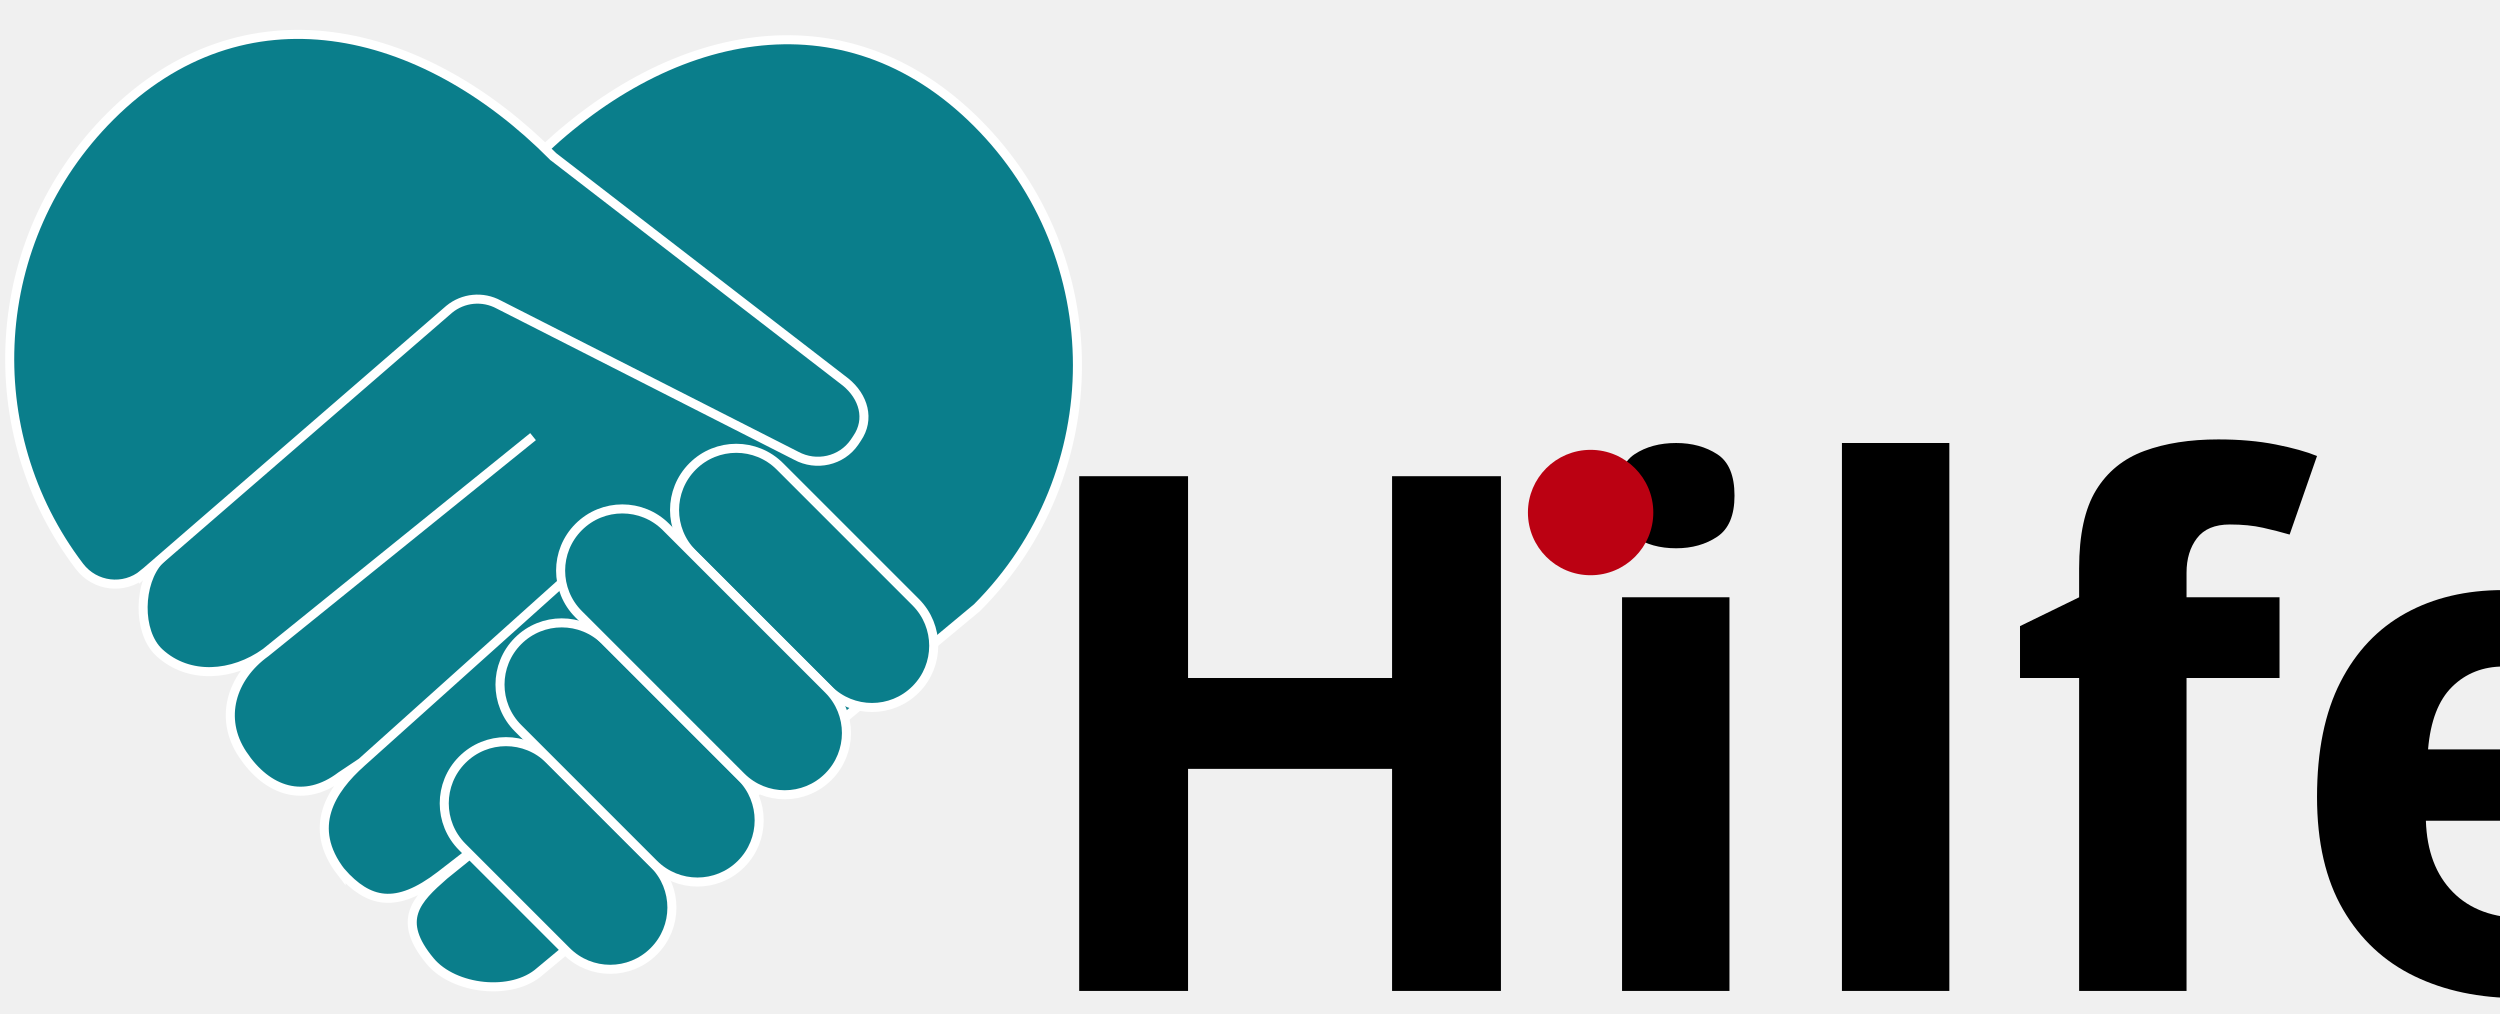
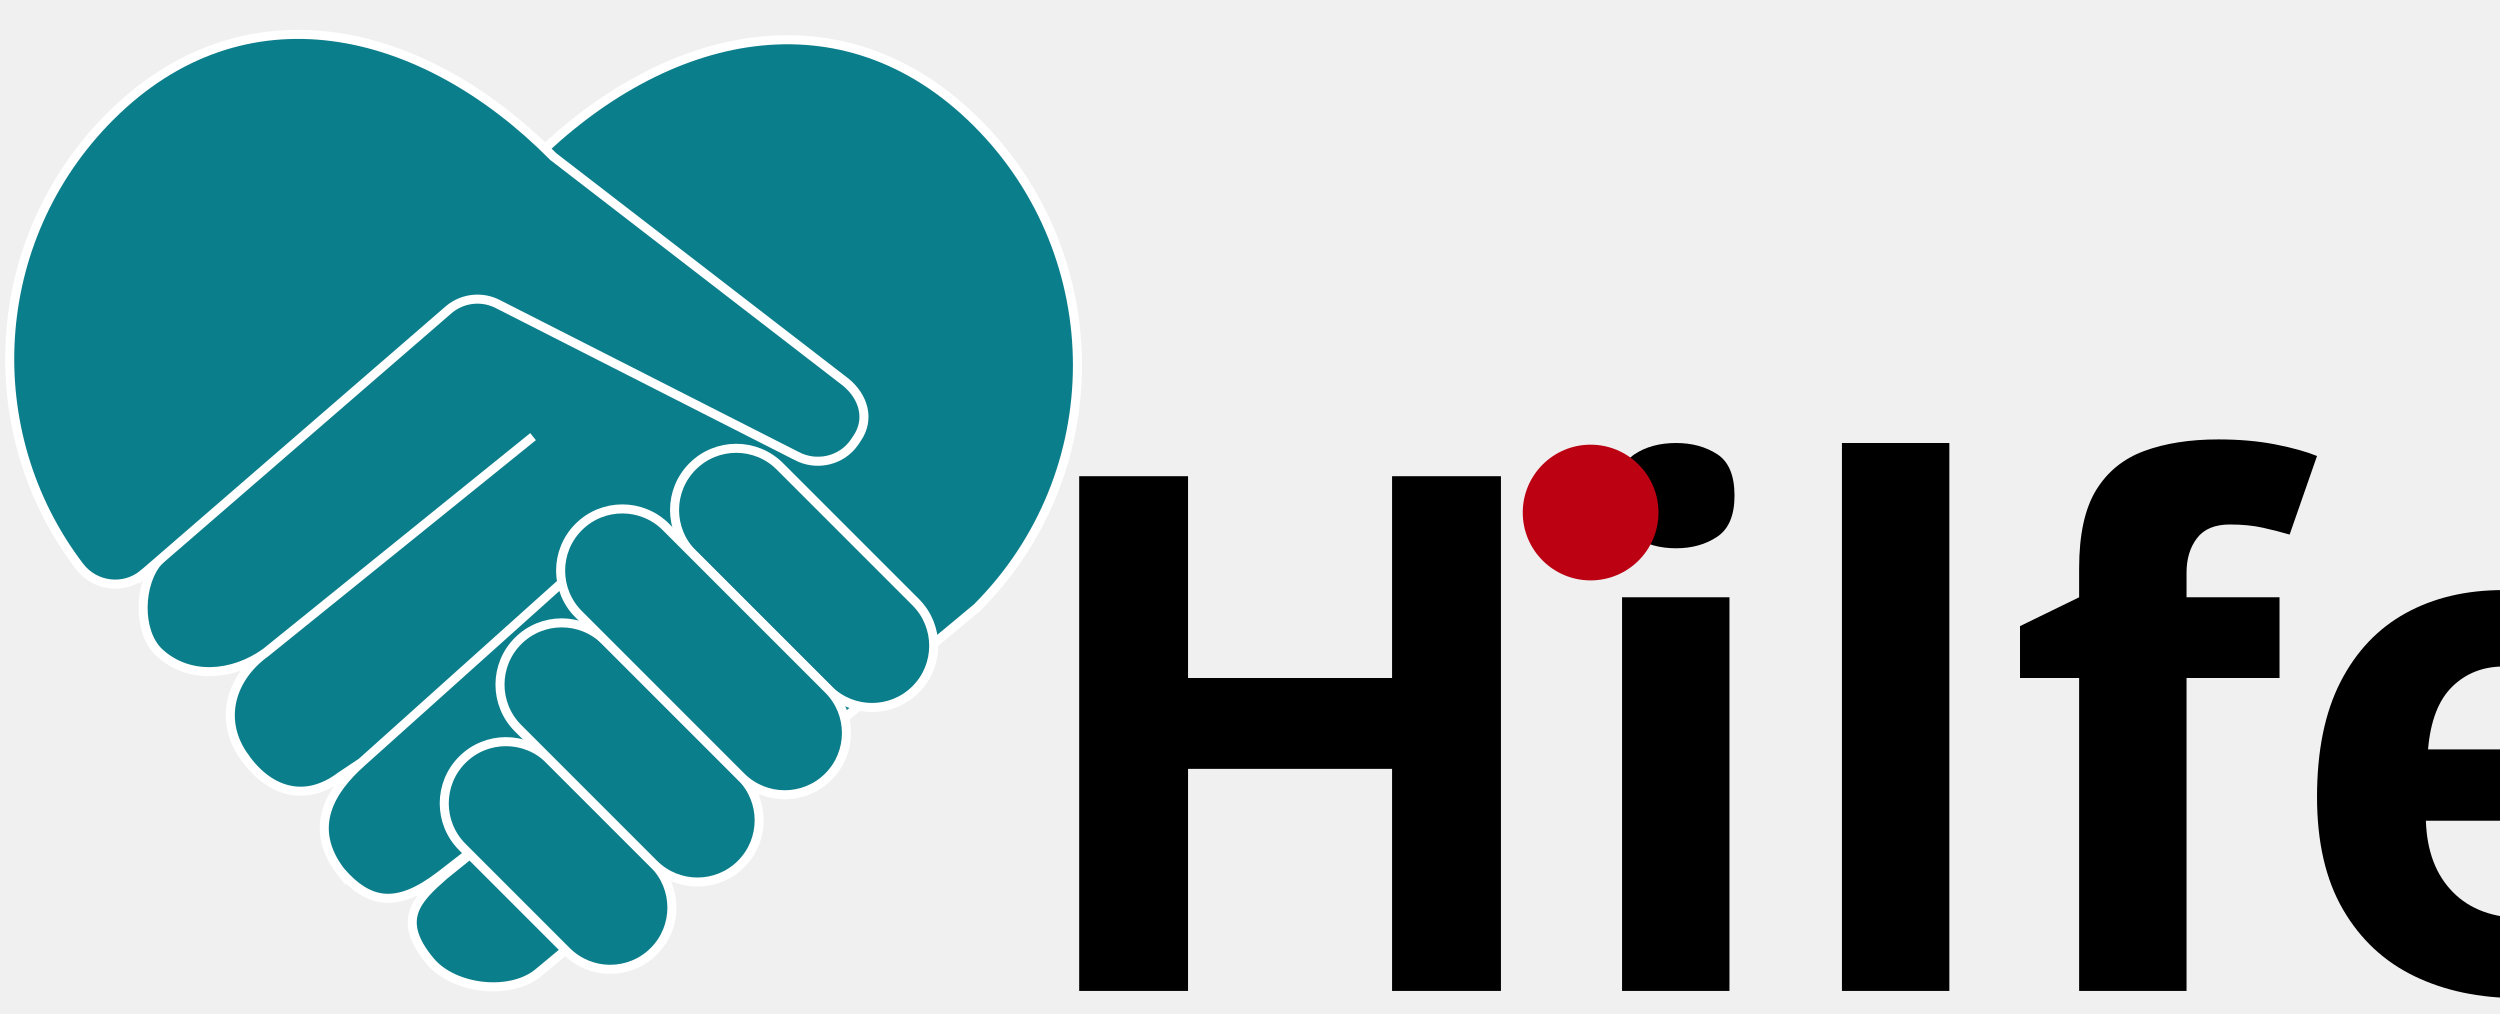
<svg xmlns="http://www.w3.org/2000/svg" xmlns:xlink="http://www.w3.org/1999/xlink" id="Layer_1" data-name="Layer 1" viewBox="0 0 1934 784">
  <defs>
    <style>
      .cls-1 {
        fill: #bb0112;
        stroke-width: 0px;
      }

      .cls-2 {
        fill: #0a7e8b;
        stroke: #fff;
        stroke-miterlimit: 10;
        stroke-width: 7px;
      }

      .cls-3 {
        font-family: CenturyGothic-Bold, 'Century Gothic';
        font-size: 557.71px;
        font-weight: 700;
      }
    </style>
    <symbol id="HilfeHeart" viewBox="0 0 833 743.82">
      <g>
        <path class="cls-2" d="m259.83,651.51h0c-26.52-34.48-7.96-63.65,15.91-84.87.05-.04-.05.04,0,0l180.35-161.79-180.35,161.79s-15.87,10.58-15.91,10.61c-28.18,21.44-57.06,12.18-76.34-17.11h0c-18.1-27.48-8.71-59.16,17.99-78.37.02-.01-.02.01,0,0l206.88-167.09-206.88,167.09s.03-.02,0,0c-25.27,18.13-59.34,21.07-82.22,0h0c-17.33-15.97-16.17-54.46,0-71.61L407,102.04C510.58-1.54,648.24-31.7,751.82,71.88c103.57,103.57,103.58,271.48.02,375.06-.01.01-.03.03-.04.04l-338.14,281.44c-21.48,19.19-66.43,14.17-84.87-7.96-26.52-31.83-10.61-47.74,10.61-66.31.03-.04,68.92-55.66,68.96-55.7l82.22-74.26c-13.43,19.91-91.96,82.37-153.83,129.96-34.48,26.52-55.7,21.22-76.92-2.65Z" />
        <path class="cls-2" d="m106.96,420.94c-15.14,12.46-37.56,9.75-49.44-5.84C-21.68,311.14-13.79,162.05,81.18,67.08,184.39-36.13,322-4.96,424,98.04c.73.73-.8-.65,0,0l226.13,174.4c13.94,11.34,19.06,28.8,8.87,43.6l-2,3c-10,14.51-29.56,18.84-45.05,10.44l-230.15-117c-12.34-6.69-27.5-5.23-38.33,3.69l-236.51,204.78Z" />
        <g>
          <path class="cls-2" d="m501.8,712.78h0c-18.64,18.64-48.87,18.64-67.52,0l-80.64-80.64c-18.64-18.64-18.64-48.87,0-67.52h0c18.64-18.64,48.87-18.64,67.52,0l80.64,80.64c18.64,18.64,18.64,48.87,0,67.52Z" />
          <path class="cls-2" d="m569.31,645.27h0c-18.64,18.64-48.87,18.64-67.52,0l-105.02-105.02c-18.64-18.64-18.64-48.87,0-67.52h0c18.64-18.64,48.87-18.64,67.52,0l105.02,105.02c18.64,18.64,18.64,48.87,0,67.52Z" />
          <path class="cls-2" d="m704.34,510.23h0c-18.64,18.64-48.87,18.64-67.52,0l-105.02-105.02c-18.64-18.64-18.64-48.87,0-67.52h0c18.64-18.64,48.87-18.64,67.52,0l105.02,105.02c18.64,18.64,18.64,48.87,0,67.52Z" />
          <path class="cls-2" d="m636.83,577.75h0c-18.64,18.64-48.87,18.64-67.52,0l-125.65-125.65c-18.64-18.64-18.64-48.87,0-67.52h0c18.64-18.64,48.87-18.64,67.52,0l125.65,125.65c18.64,18.64,18.64,48.87,0,67.52Z" />
        </g>
      </g>
    </symbol>
  </defs>
  <text class="cls-3" transform="translate(784.67 766.57)">
    <tspan x="0" y="0">Hilfe</tspan>
  </text>
-   <circle class="cls-1" cx="1230.5" cy="396.5" r="48.5" />
+   <circle class="cls-1" cx="1230.5" cy="396.5" r="52.5" />
  <use width="833" height="743.82" transform="translate(4.01 23.1)" xlink:href="#HilfeHeart" />
</svg>
